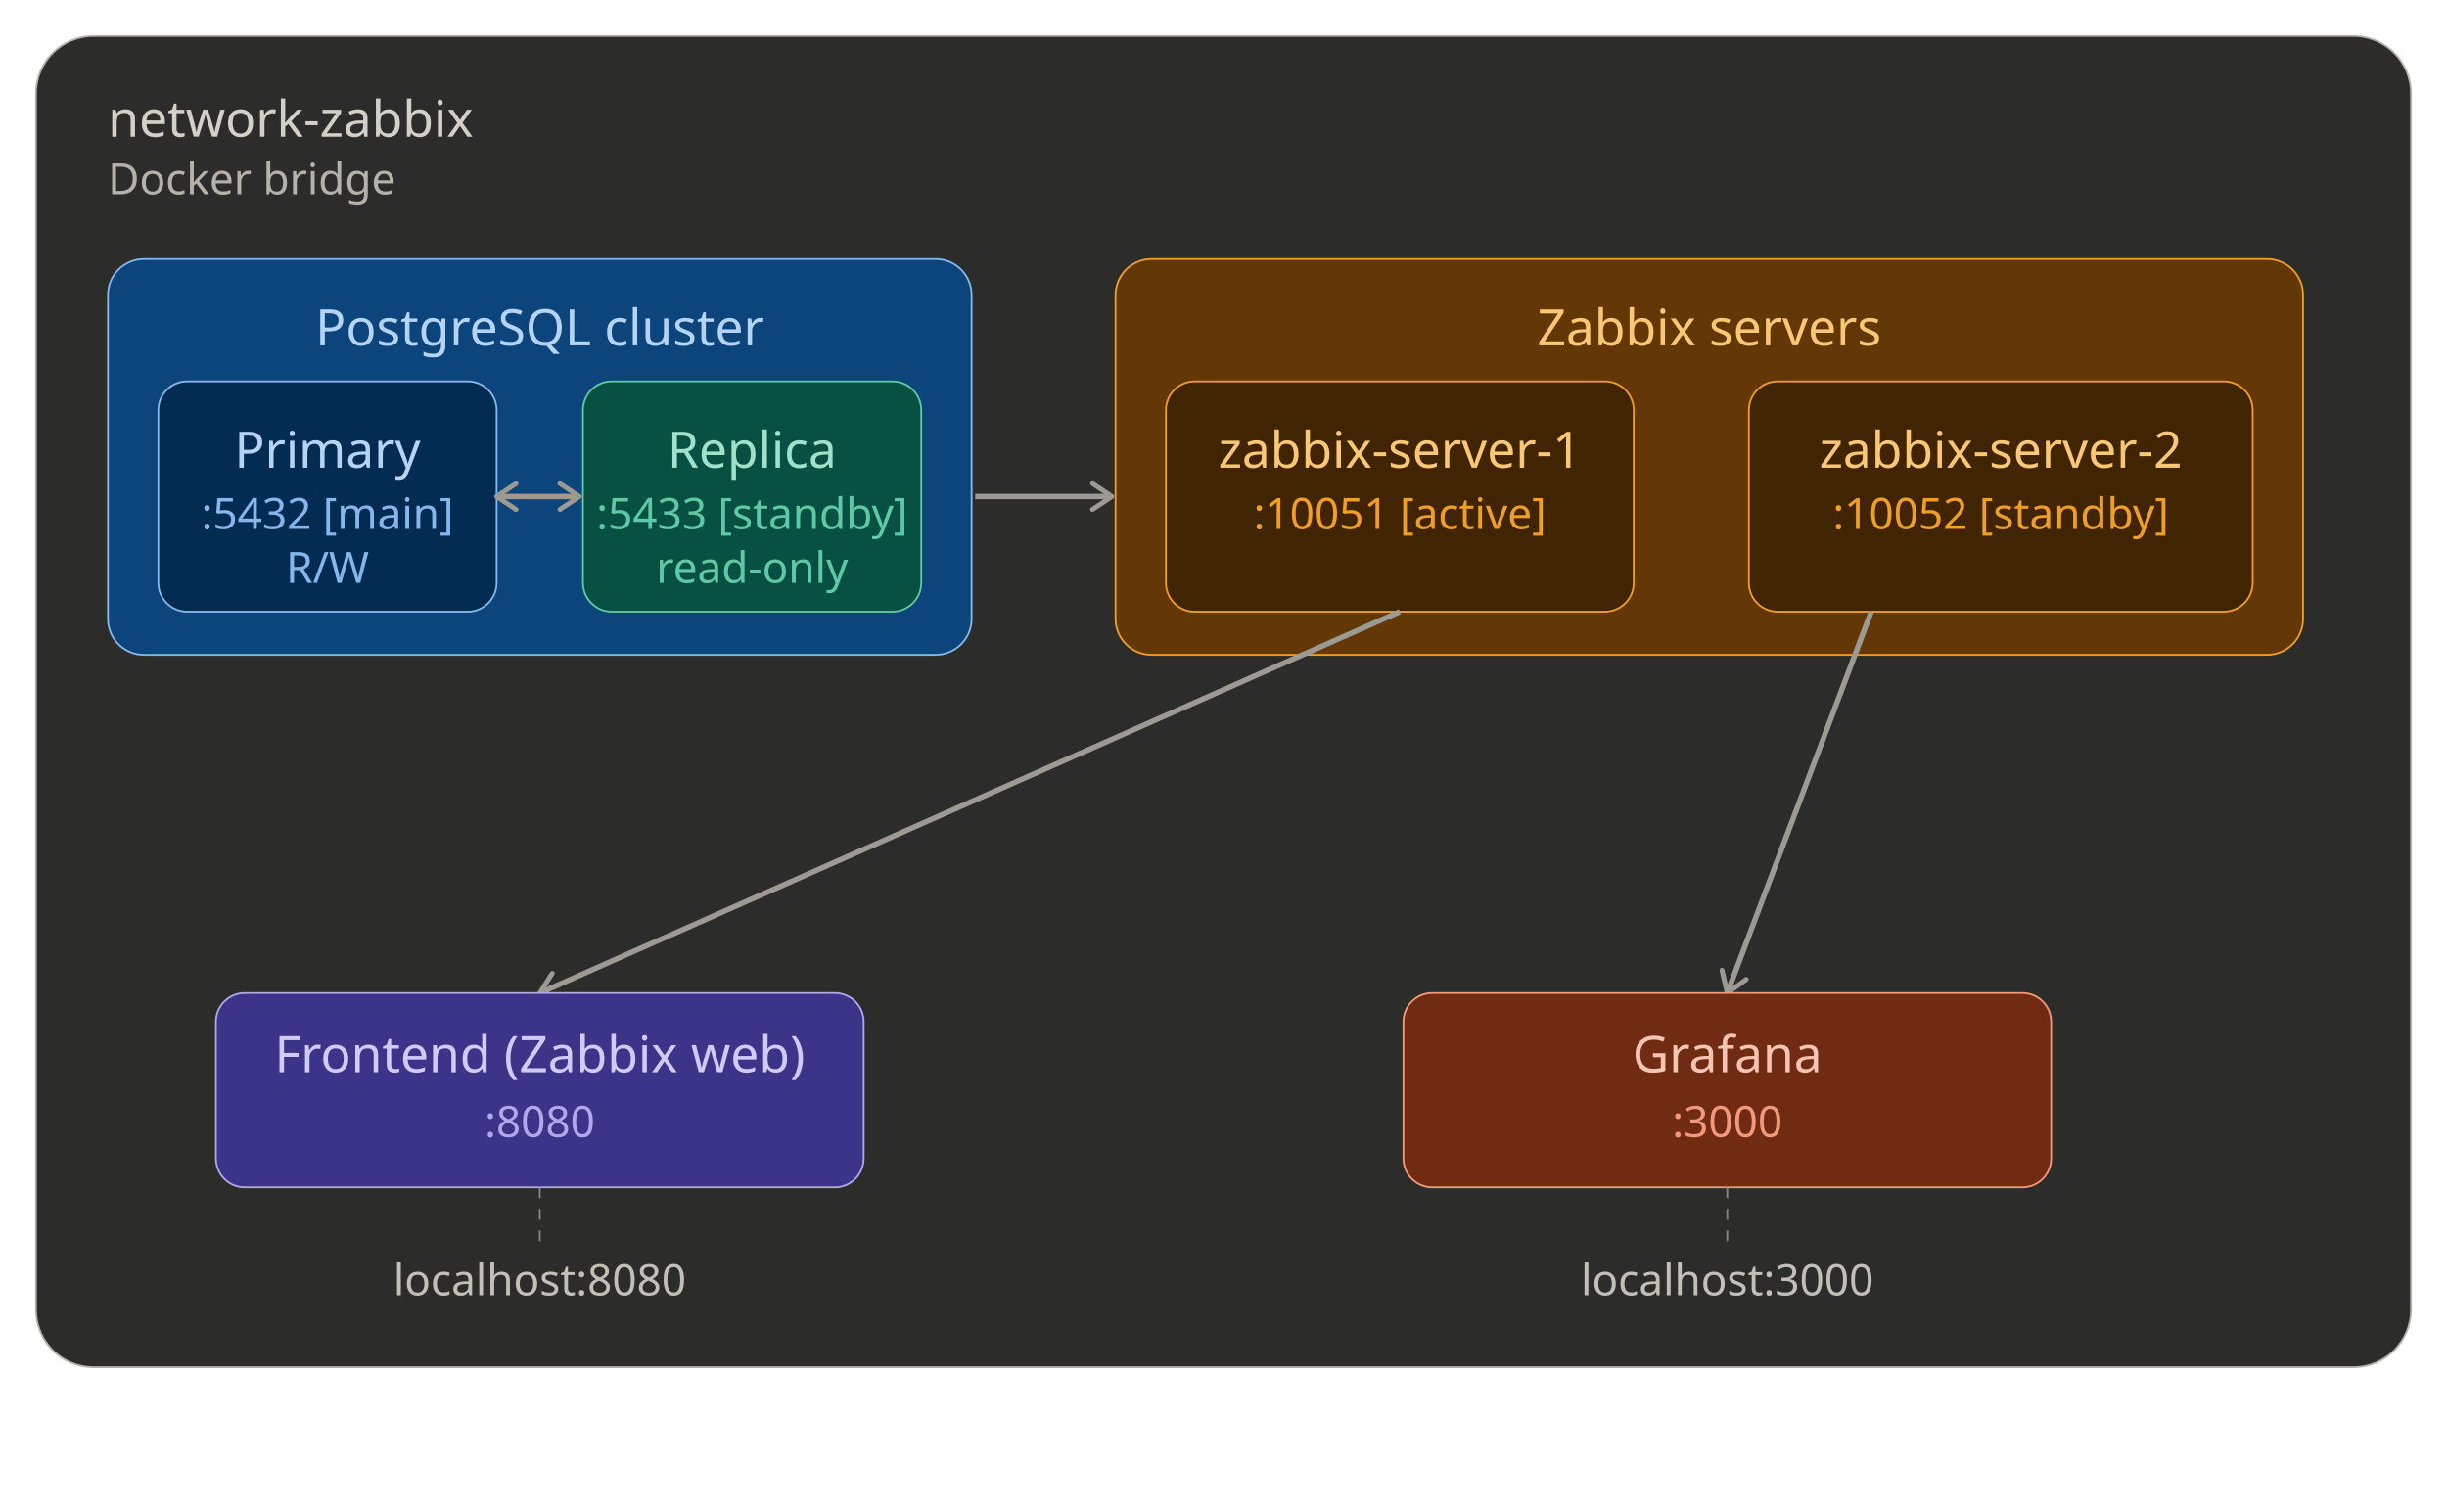
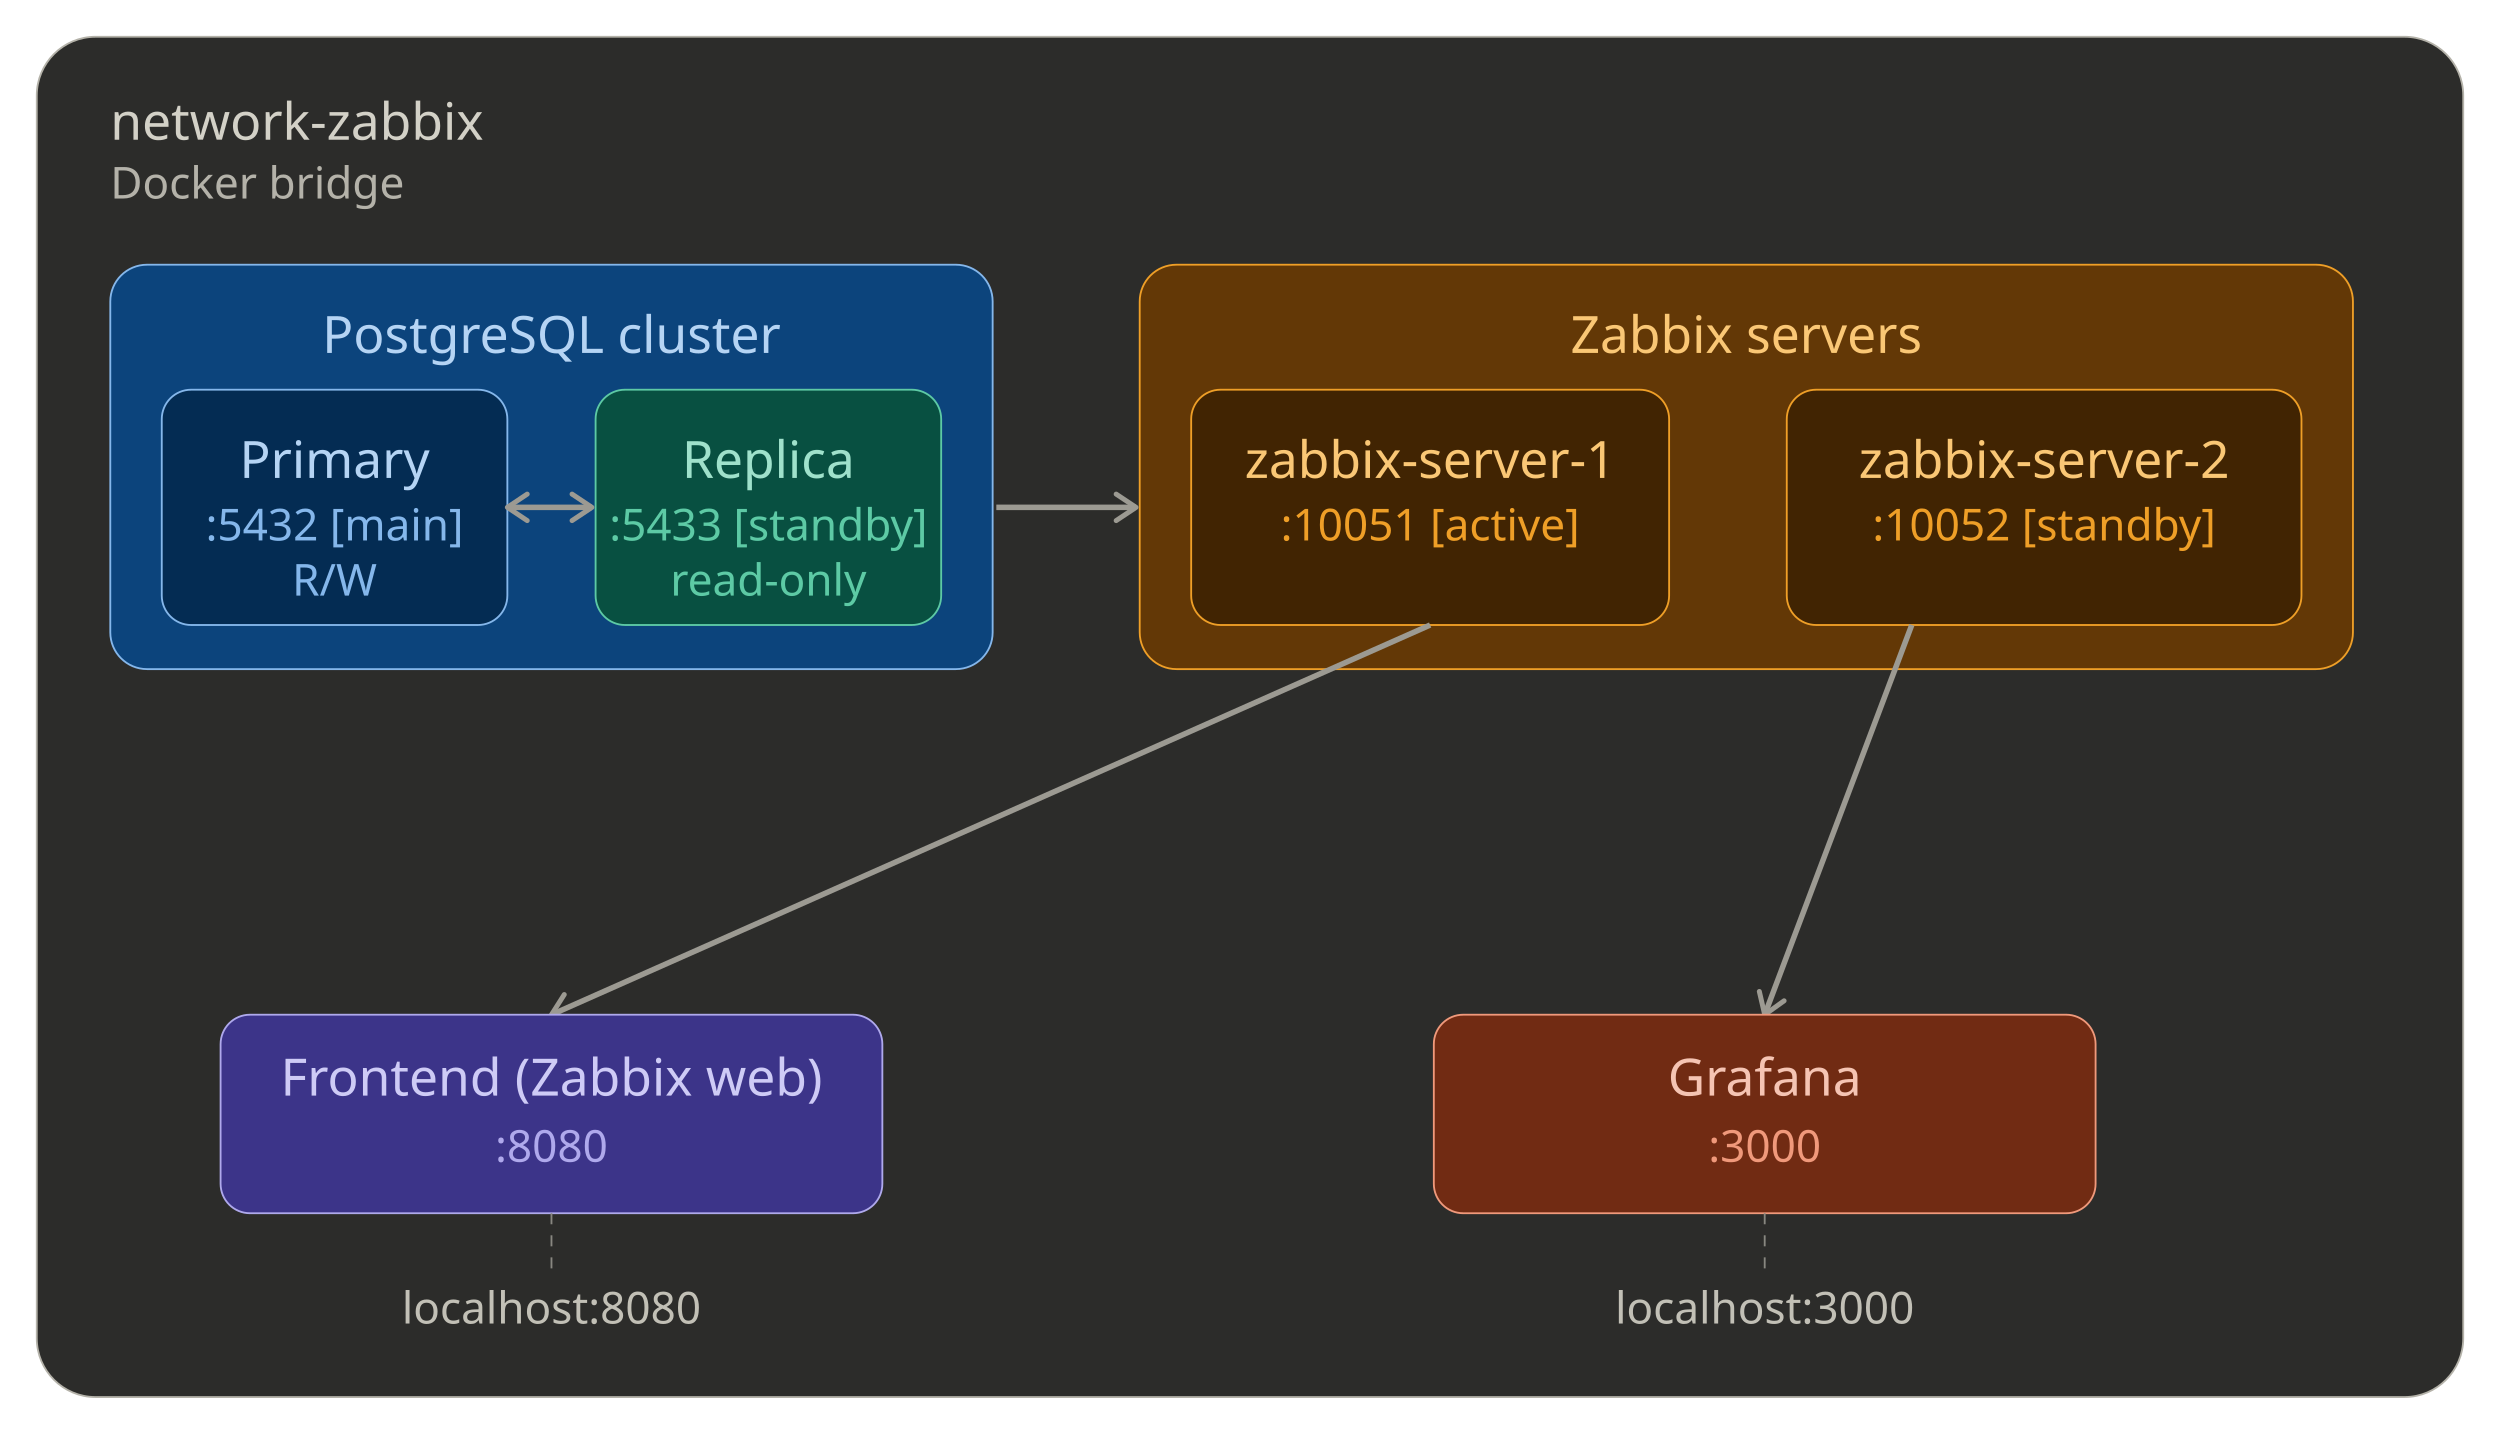
- <svg xmlns="http://www.w3.org/2000/svg" width="680" height="420" viewBox="0 0 680 420">
+ <svg xmlns="http://www.w3.org/2000/svg" width="680" height="390" viewBox="0 0 680 390">
  <defs>
    <marker id="arrow" viewBox="0 0 10 10" refX="8" refY="5" markerWidth="6" markerHeight="6" orient="auto-start-reverse">
      <path d="M2 1L8 5L2 9" fill="none" stroke="context-stroke" stroke-width="1.5" stroke-linecap="round" stroke-linejoin="round" />
    </marker>
  </defs>
  <rect x="10" y="10" width="660" height="370" rx="16" fill="#2C2C2A" stroke="#B4B2A9" stroke-width="0.5" />
  <text x="30" y="38" font-family="sans-serif" font-size="14" font-weight="500" fill="#D3D1C7">network-zabbix</text>
  <text x="30" y="54" font-family="sans-serif" font-size="12" fill="#B4B2A9">Docker bridge</text>
  <rect x="30" y="72" width="240" height="110" rx="10" fill="#0C447C" stroke="#85B7EB" stroke-width="0.5" />
  <text x="150" y="96" text-anchor="middle" font-family="sans-serif" font-size="14" font-weight="500" fill="#B5D4F4">PostgreSQL cluster</text>
  <rect x="44" y="106" width="94" height="64" rx="8" fill="#042C53" stroke="#85B7EB" stroke-width="0.5" />
  <text x="91" y="130" text-anchor="middle" font-family="sans-serif" font-size="14" font-weight="500" fill="#B5D4F4">Primary</text>
  <text x="91" y="147" text-anchor="middle" font-family="sans-serif" font-size="12" fill="#85B7EB">:5432 [main]</text>
  <text x="91" y="162" text-anchor="middle" font-family="sans-serif" font-size="12" fill="#85B7EB">R/W</text>
  <rect x="162" y="106" width="94" height="64" rx="8" fill="#085041" stroke="#5DCAA5" stroke-width="0.5" />
  <text x="209" y="130" text-anchor="middle" font-family="sans-serif" font-size="14" font-weight="500" fill="#9FE1CB">Replica</text>
  <text x="209" y="147" text-anchor="middle" font-family="sans-serif" font-size="12" fill="#5DCAA5">:5433 [standby]</text>
  <text x="209" y="162" text-anchor="middle" font-family="sans-serif" font-size="12" fill="#5DCAA5">read-only</text>
  <line x1="138" y1="138" x2="161" y2="138" stroke="#9c9a92" stroke-width="1.5" fill="none" marker-end="url(#arrow)" marker-start="url(#arrow)" />
  <rect x="310" y="72" width="330" height="110" rx="10" fill="#633806" stroke="#EF9F27" stroke-width="0.5" />
  <text x="475" y="96" text-anchor="middle" font-family="sans-serif" font-size="14" font-weight="500" fill="#FAC775">Zabbix servers</text>
  <rect x="324" y="106" width="130" height="64" rx="8" fill="#412402" stroke="#EF9F27" stroke-width="0.5" />
  <text x="389" y="130" text-anchor="middle" font-family="sans-serif" font-size="14" font-weight="500" fill="#FAC775">zabbix-server-1</text>
  <text x="389" y="147" text-anchor="middle" font-family="sans-serif" font-size="12" fill="#EF9F27">:10051 [active]</text>
  <rect x="486" y="106" width="140" height="64" rx="8" fill="#412402" stroke="#EF9F27" stroke-width="0.5" />
  <text x="556" y="130" text-anchor="middle" font-family="sans-serif" font-size="14" font-weight="500" fill="#FAC775">zabbix-server-2</text>
  <text x="556" y="147" text-anchor="middle" font-family="sans-serif" font-size="12" fill="#EF9F27">:10052 [standby]</text>
  <line x1="271" y1="138" x2="309" y2="138" stroke="#9c9a92" stroke-width="1.5" fill="none" marker-end="url(#arrow)" />
  <line x1="389" y1="170" x2="150" y2="276" stroke="#9c9a92" stroke-width="1.5" fill="none" marker-end="url(#arrow)" />
  <line x1="520" y1="170" x2="480" y2="276" stroke="#9c9a92" stroke-width="1.5" fill="none" marker-end="url(#arrow)" />
  <rect x="60" y="276" width="180" height="54" rx="8" fill="#3C3489" stroke="#AFA9EC" stroke-width="0.5" />
  <text x="150" y="298" text-anchor="middle" font-family="sans-serif" font-size="14" font-weight="500" fill="#CECBF6">Frontend (Zabbix web)</text>
  <text x="150" y="316" text-anchor="middle" font-family="sans-serif" font-size="12" fill="#AFA9EC">:8080</text>
  <rect x="390" y="276" width="180" height="54" rx="8" fill="#712B13" stroke="#F0997B" stroke-width="0.5" />
  <text x="480" y="298" text-anchor="middle" font-family="sans-serif" font-size="14" font-weight="500" fill="#F5C4B3">Grafana</text>
  <text x="480" y="316" text-anchor="middle" font-family="sans-serif" font-size="12" fill="#F0997B">:3000</text>
  <line x1="150" y1="330" x2="150" y2="348" stroke="#888780" stroke-width="0.5" stroke-dasharray="3 3" />
  <text x="150" y="360" text-anchor="middle" font-family="sans-serif" font-size="12" fill="#C2C0B6">localhost:8080</text>
  <line x1="480" y1="330" x2="480" y2="348" stroke="#888780" stroke-width="0.5" stroke-dasharray="3 3" />
  <text x="480" y="360" text-anchor="middle" font-family="sans-serif" font-size="12" fill="#C2C0B6">localhost:3000</text>
</svg>
